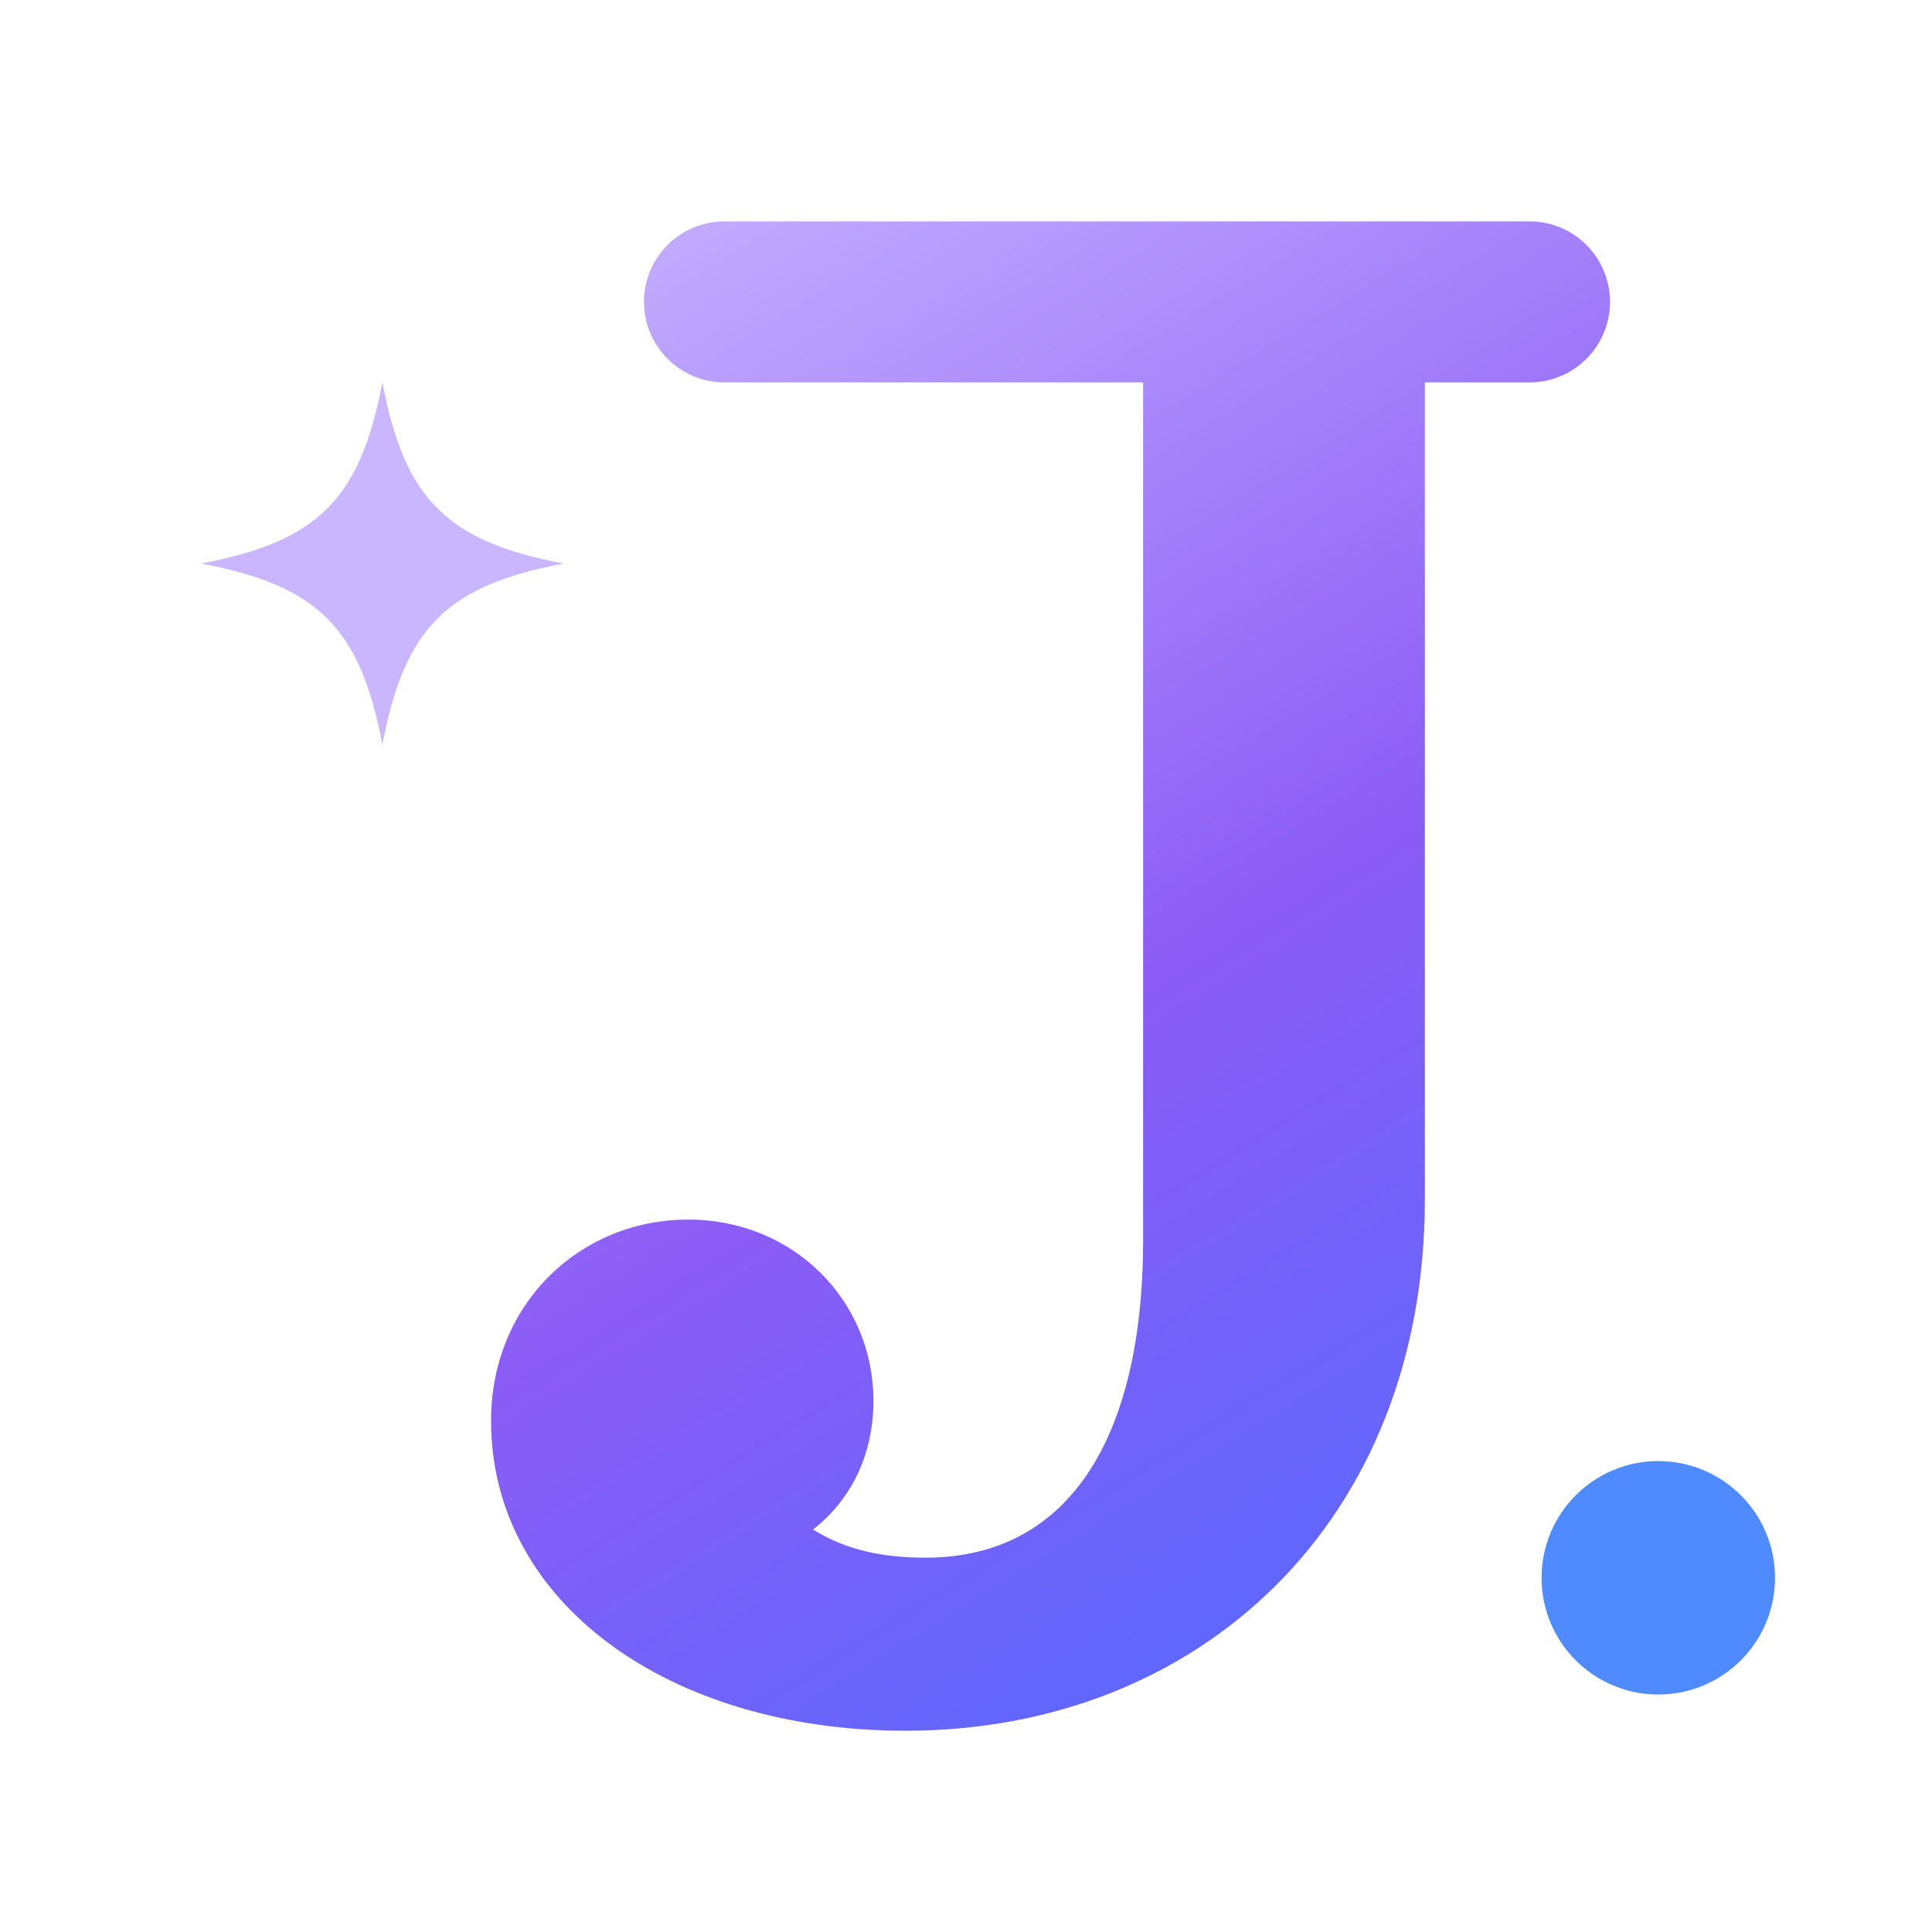
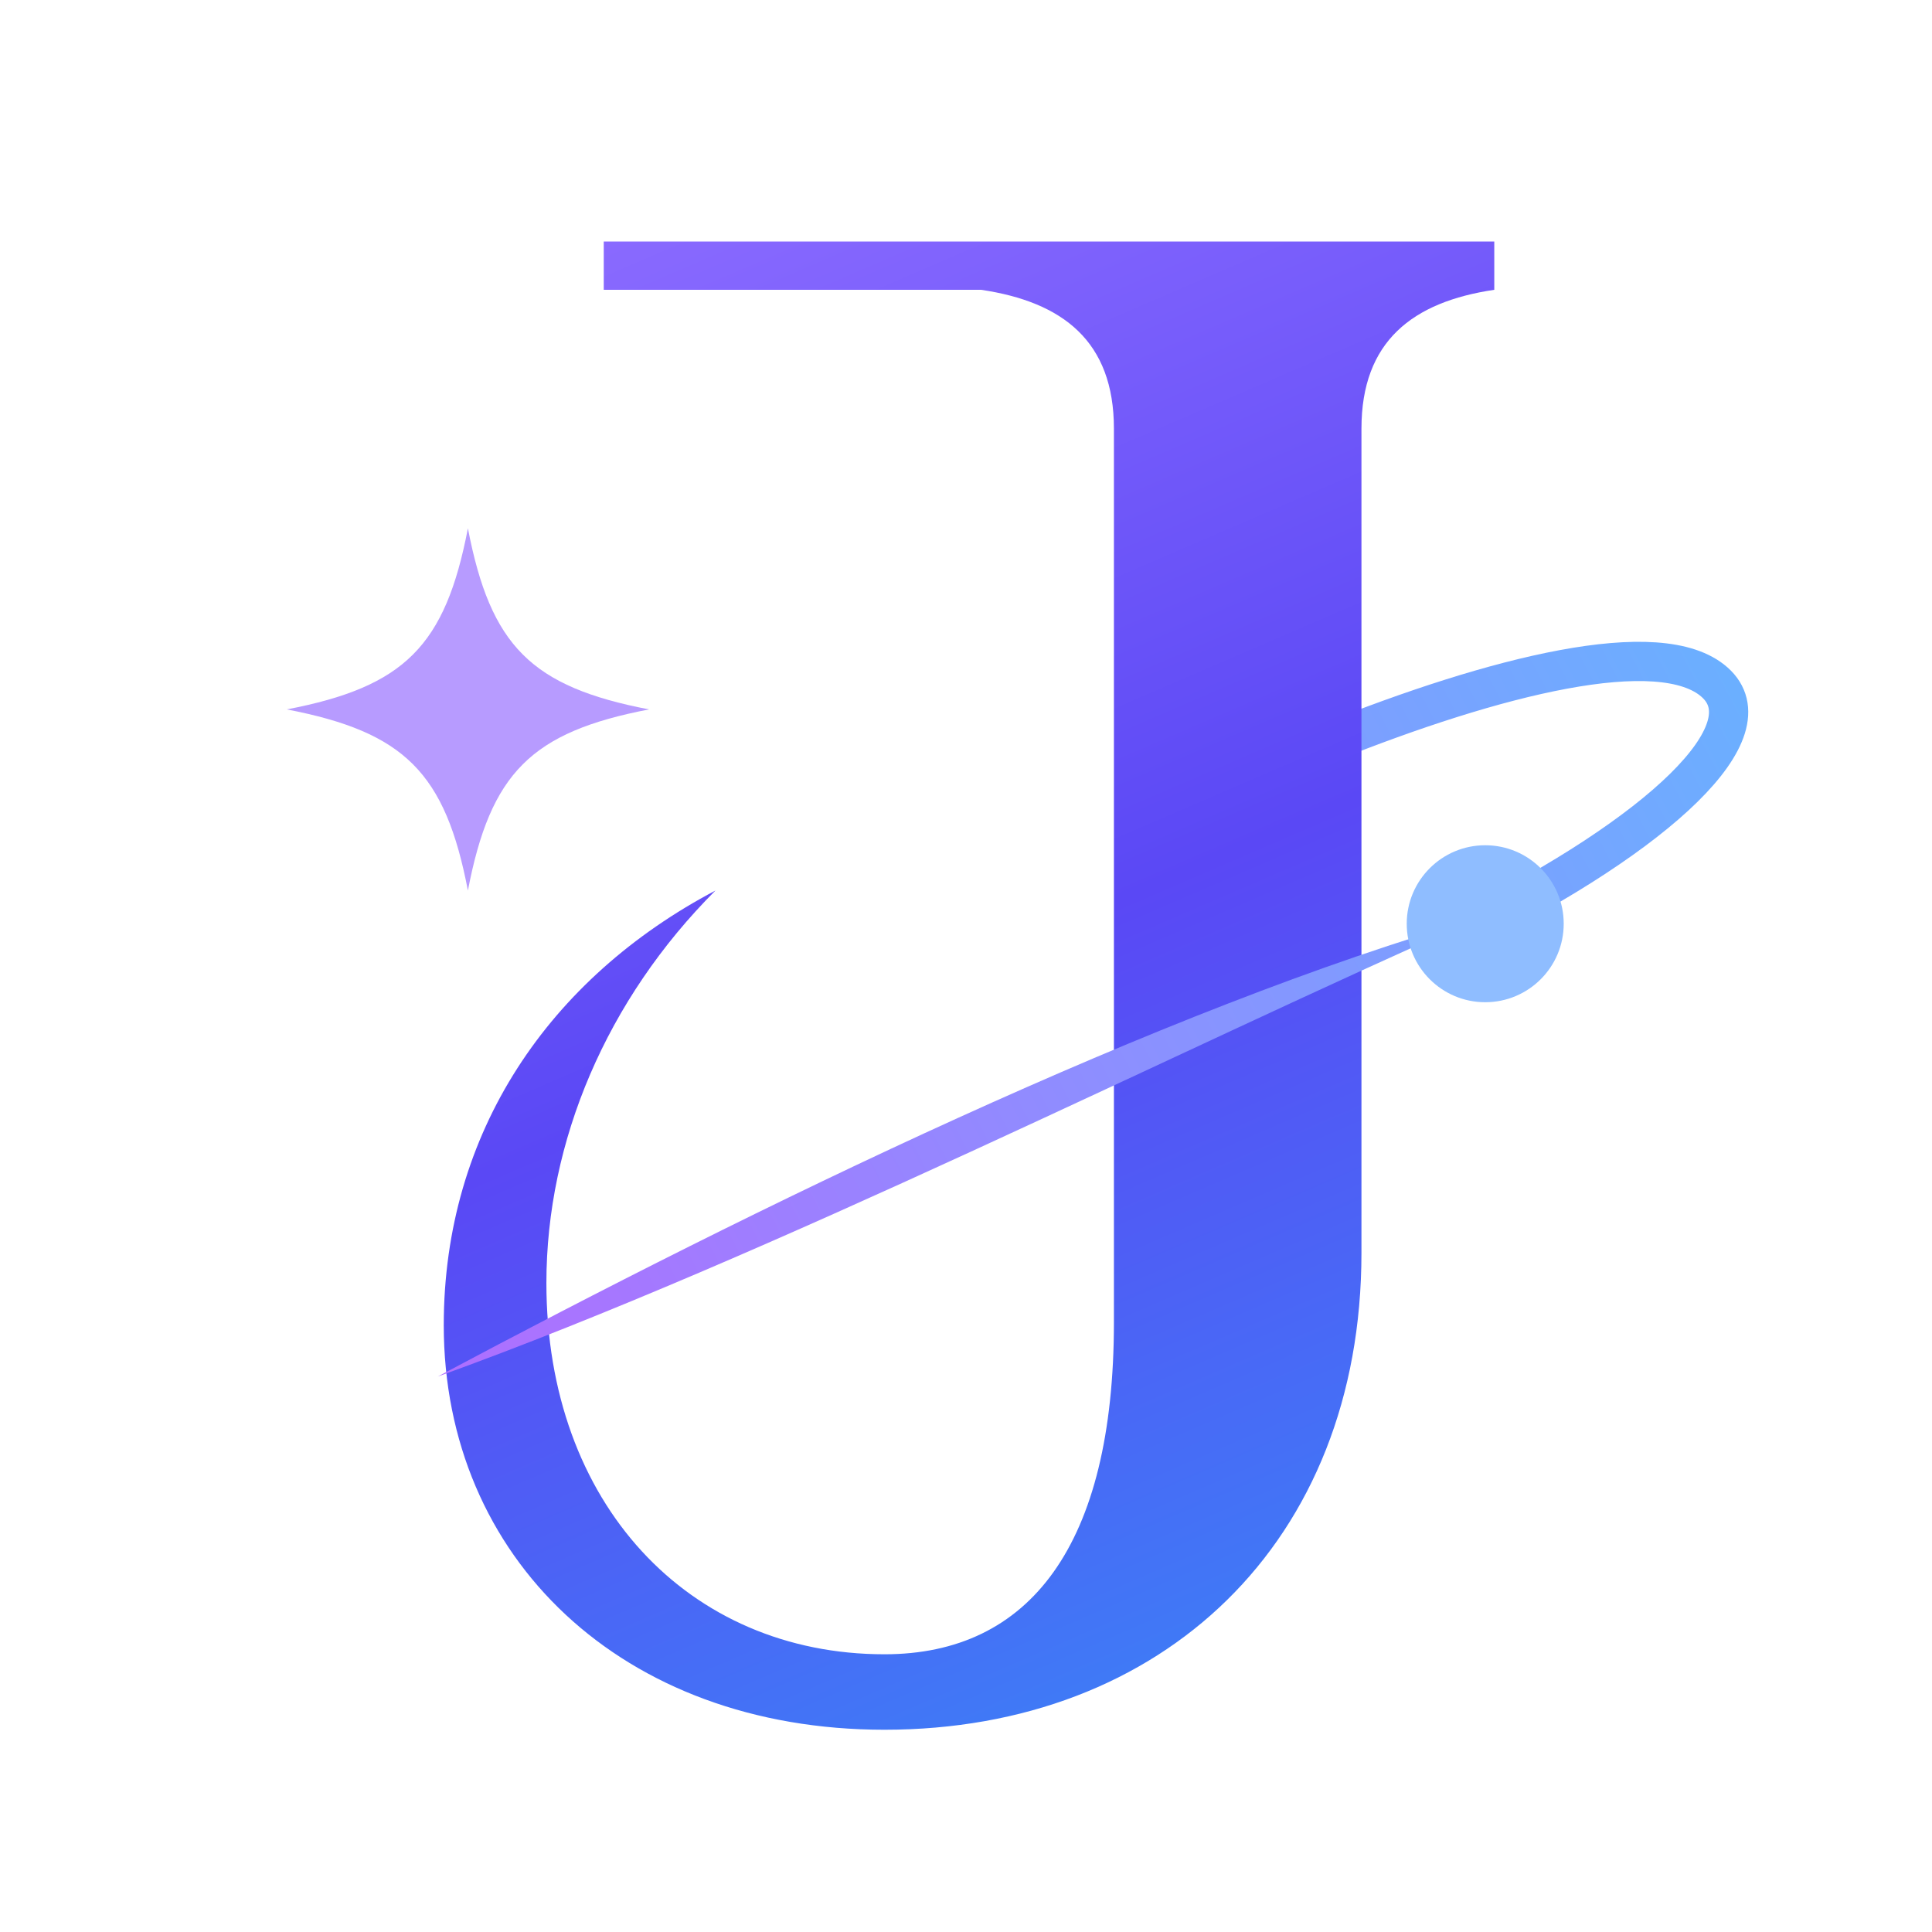
- <svg xmlns="http://www.w3.org/2000/svg" viewBox="0 0 48 48">
+ <svg xmlns="http://www.w3.org/2000/svg" viewBox="0 0 64 64">
  <defs>
-     <linearGradient id="jg" x1="12" y1="5" x2="36" y2="44" gradientUnits="userSpaceOnUse">
-       <stop offset="0" stop-color="#C9B6FF" />
-       <stop offset=".55" stop-color="#8B5CF6" />
-       <stop offset="1" stop-color="#4F6BFF" />
+     <linearGradient id="jg" x1="20" y1="7" x2="42" y2="58" gradientUnits="userSpaceOnUse">
+       <stop offset="0" stop-color="#8B6BFF" />
+       <stop offset=".5" stop-color="#5A48F5" />
+       <stop offset="1" stop-color="#3B82F6" />
+     </linearGradient>
+     <linearGradient id="og" x1="12" y1="46" x2="58" y2="22" gradientUnits="userSpaceOnUse">
+       <stop offset="0" stop-color="#B26BFF" />
+       <stop offset="1" stop-color="#6AB0FF" />
    </linearGradient>
  </defs>
-   <path fill="url(#jg)" d="M18 5.5h20a2 2 0 0 1 0 4h-2.6v20.3c0 8-5.6 13.2-12.9 13.2-5.9 0-10.3-3.2-10.3-7.7 0-2.9 2.2-5 4.9-5 2.6 0 4.6 2 4.6 4.5 0 1.4-.6 2.5-1.5 3.2.8.5 1.7.7 2.8.7 3.5 0 5.4-2.9 5.4-7.9V9.5H18a2 2 0 0 1 0-4z" />
-   <path fill="#C9B6FF" d="M9.5 9.5c.55 2.9 1.6 3.95 4.5 4.5-2.9.55-3.95 1.6-4.5 4.5-.55-2.9-1.6-3.95-4.5-4.5 2.9-.55 3.95-1.6 4.5-4.5z" />
-   <circle cx="41.2" cy="39.2" r="2.9" fill="#4F8BFF" />
+   <path fill="none" stroke="url(#og)" stroke-width="1.3" stroke-linecap="round" d="M48.6 30.8C55 27.6 58.6 24.2 56.8 22.6 55 21 49.5 22.4 44 24.6" />
+   <path fill="url(#jg)" d="M20 8h29.5v1.6c-2.7.4-4.4 1.7-4.4 4.6V41.5c0 9.6-6.6 15.8-15.8 15.8-8.7 0-14.6-5.7-14.6-13.4 0-6.4 3.5-11.5 9-14.4-3.6 3.6-5.6 8.3-5.6 13 0 7.3 4.7 12.3 11.2 12.3 4.8 0 7.6-3.6 7.6-11V14.2c0-2.9-1.7-4.2-4.4-4.6H20z" />
+   <path fill="url(#og)" d="M14.5 45.6C25 40 38.5 33.4 49 30.4c-10 4.4-23.4 11.2-34.5 15.2z" />
+   <circle cx="49.2" cy="30.6" r="2.6" fill="#8FBDFF" />
+   <path fill="#B79BFF" d="M15.5 17.5c.75 3.9 2.1 5.25 6 6-3.9.75-5.25 2.1-6 6-.75-3.9-2.1-5.25-6-6 3.9-.75 5.25-2.1 6-6z" />
</svg>
